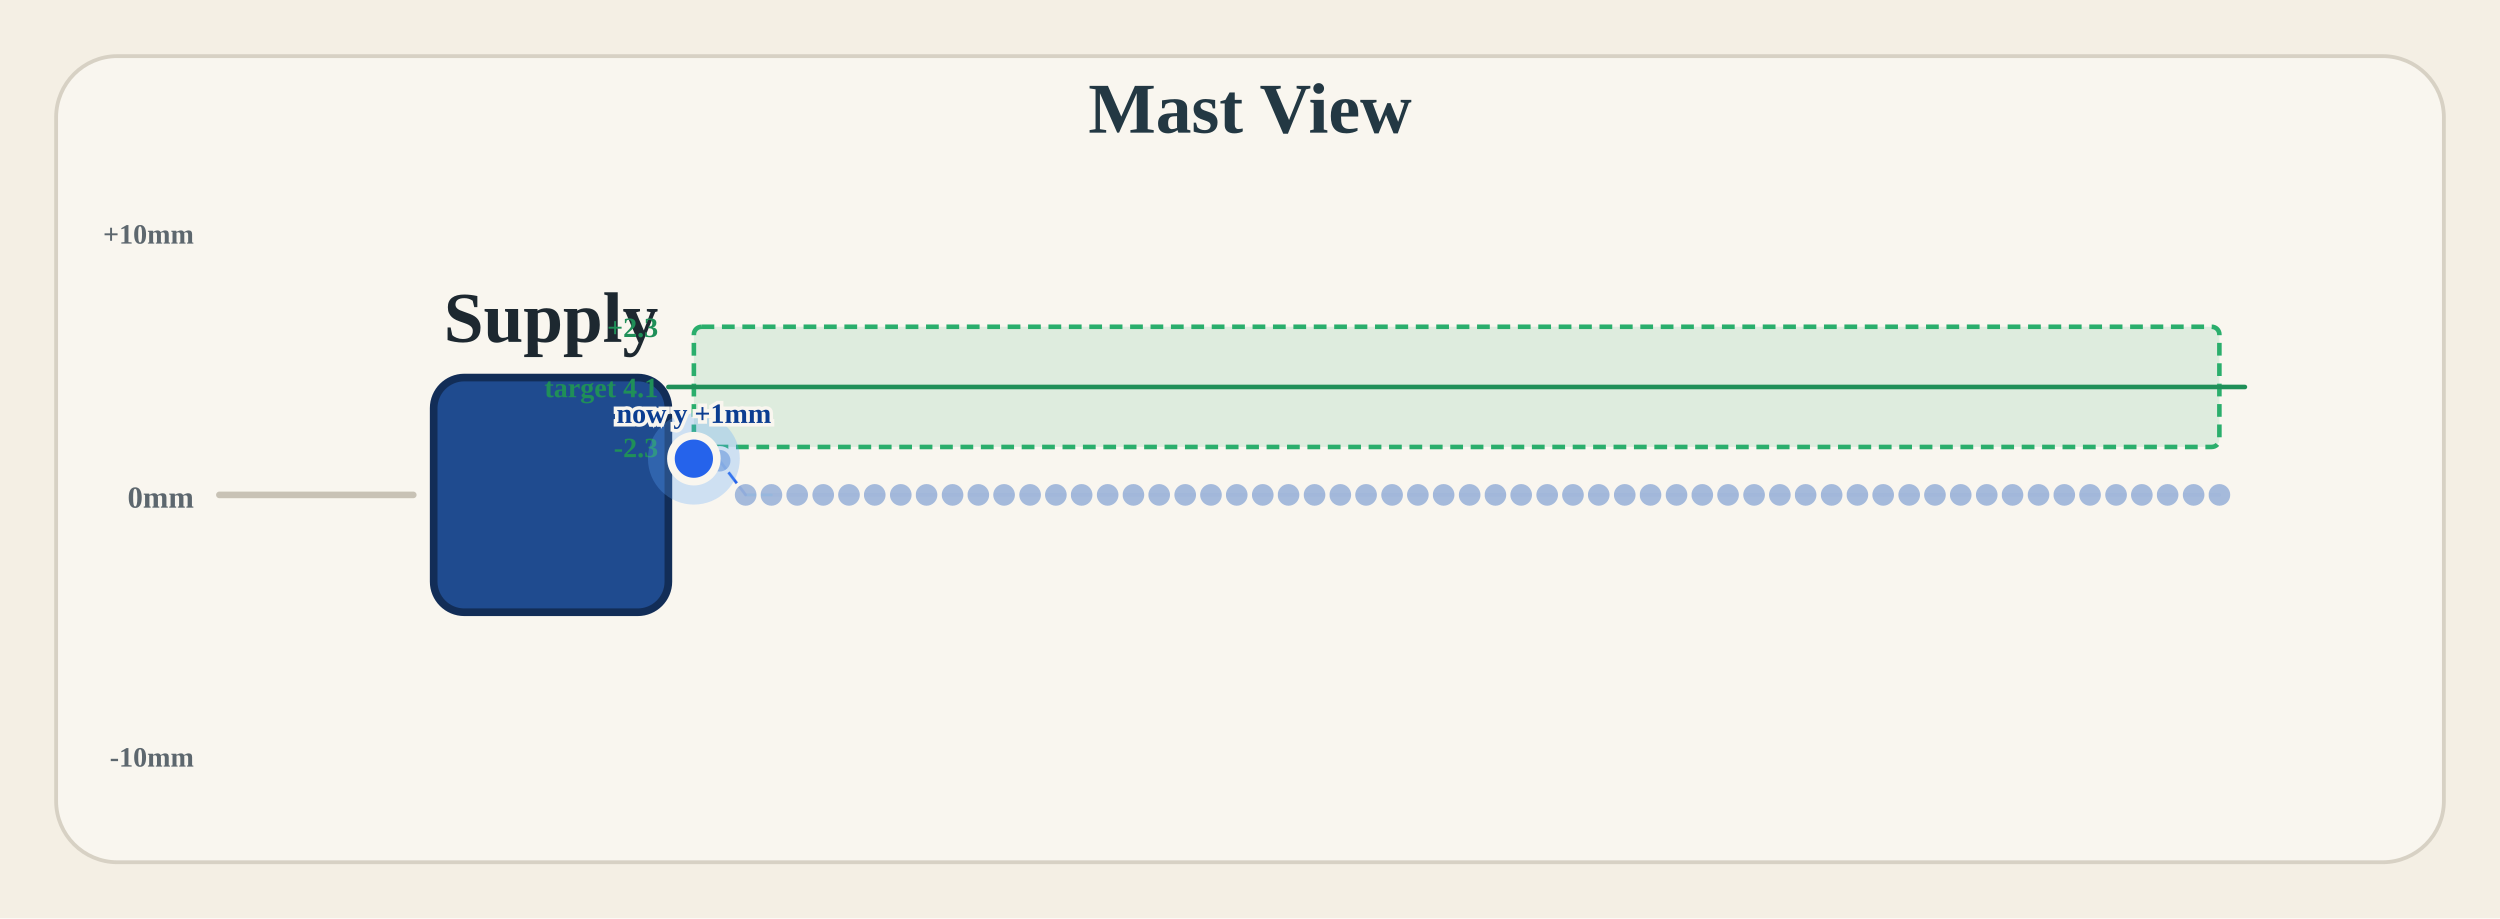
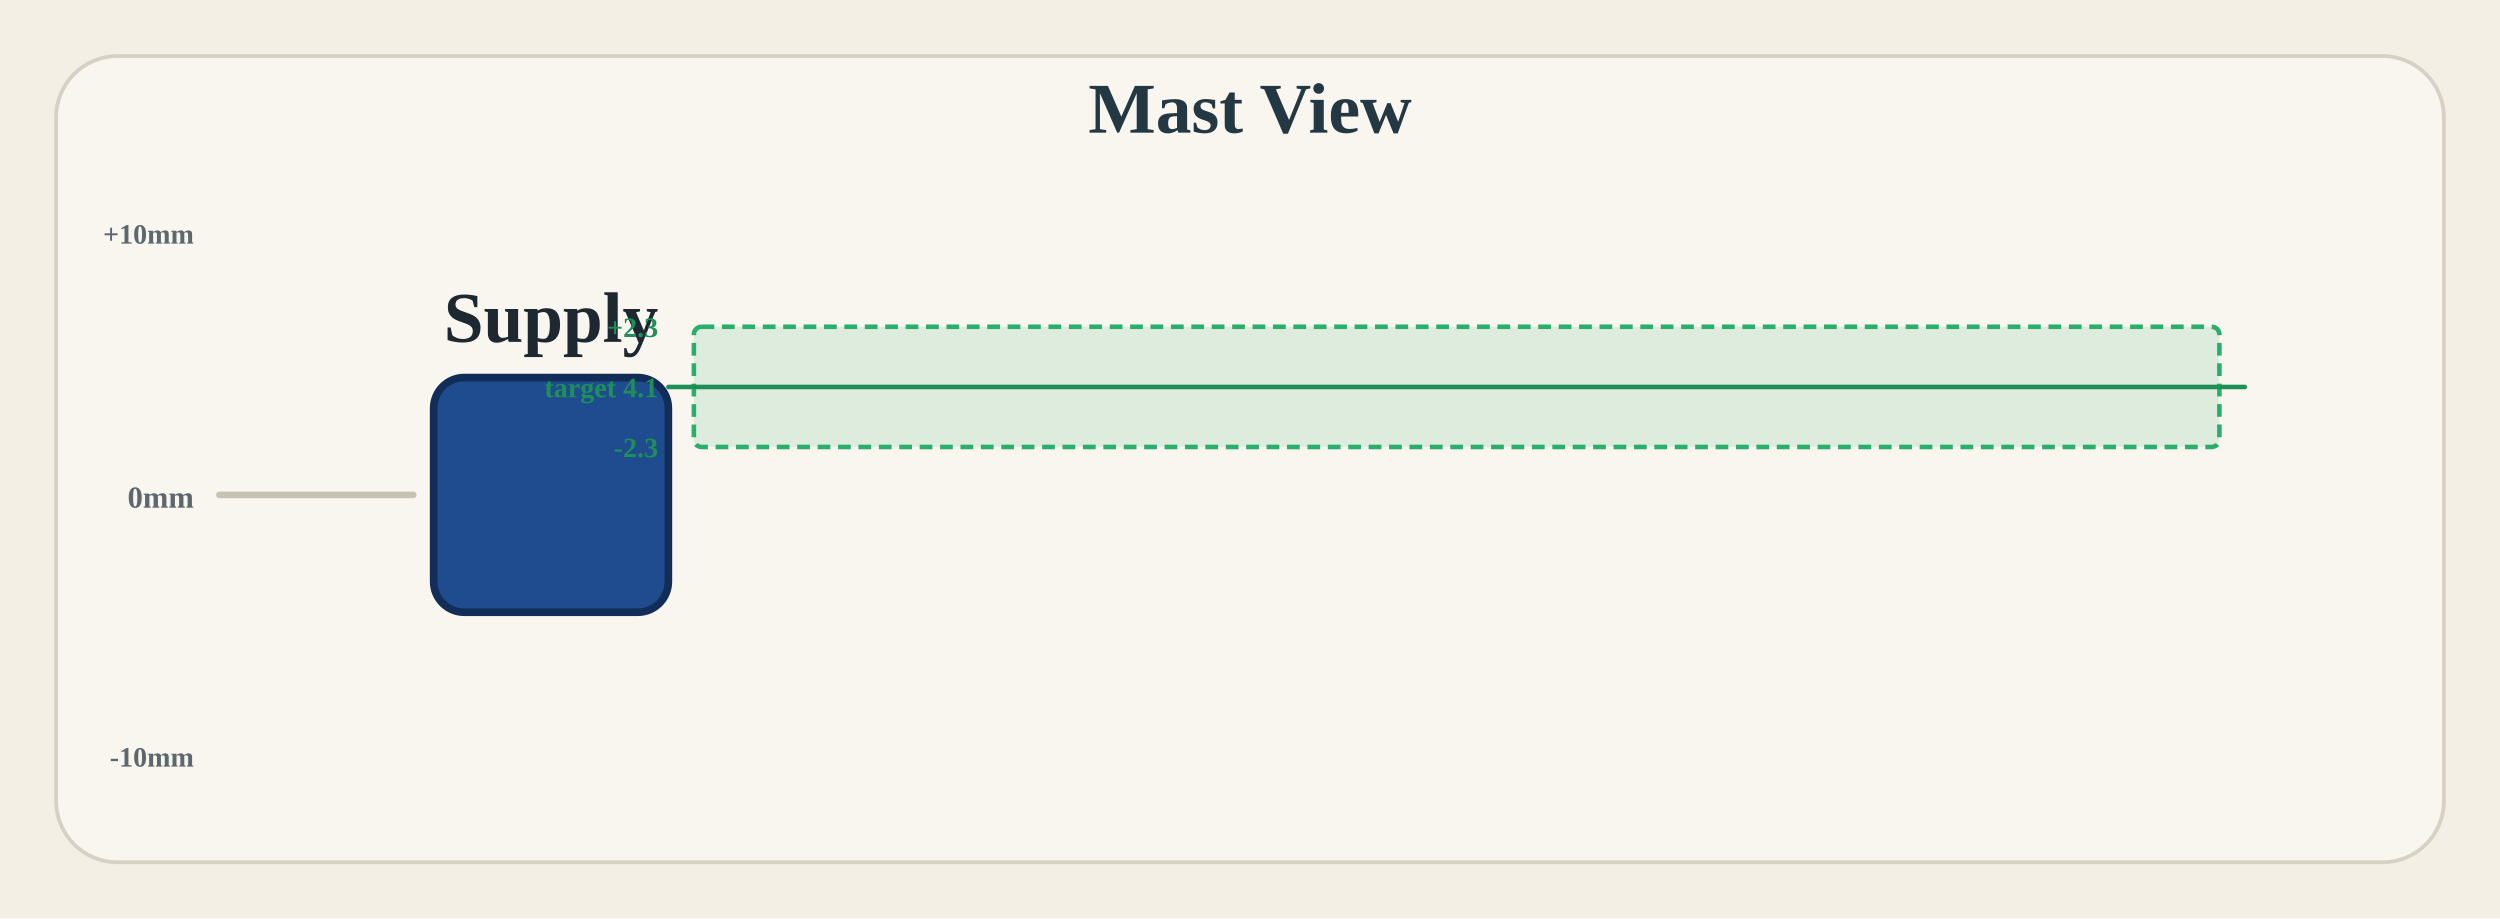
<svg xmlns="http://www.w3.org/2000/svg" width="980" height="360" viewBox="0 0 980 360">
  <rect width="100%" height="100%" fill="#f4efe4" />
  <rect x="22" y="22" width="936" height="316" rx="24" fill="#f9f6ef" stroke="#d7d1c4" stroke-width="1.5" />
  <text x="490.0" y="52.0" text-anchor="middle" font-size="28" font-weight="900" fill="#233843">Mast View</text>
  <rect x="170.0" y="148.0" width="92.0" height="92.0" fill="#1f4b8f" stroke="#122d57" stroke-width="3" rx="12.0" />
  <text x="216.0" y="134.0" text-anchor="middle" font-size="28" font-weight="600" fill="#1d2830">Supply</text>
  <line class="mast-zero-guide" x1="86.0" y1="194.0" x2="162.0" y2="194.0" stroke="#c8c2b5" stroke-width="2.6" stroke-linecap="round" />
  <text x="76.0" y="199.0" text-anchor="end" font-size="12" font-weight="700" fill="#5d676e">0mm</text>
  <text x="76.0" y="95.5" text-anchor="end" font-size="11" font-weight="600" fill="#5d676e">+10mm</text>
  <text x="76.0" y="300.5" text-anchor="end" font-size="11" font-weight="600" fill="#5d676e">-10mm</text>
  <rect x="272.0" y="128.1" width="598.0" height="47.1" fill="#2aae6c" fill-opacity="0.13" stroke="#2aae6c" stroke-width="1.8" stroke-dasharray="5 3" rx="3" />
  <line x1="262.0" y1="151.7" x2="880.0" y2="151.7" stroke="#1f8f58" stroke-width="1.8" stroke-linecap="round" />
  <text x="258.0" y="155.7" text-anchor="end" font-size="11" font-weight="800" fill="#1f8f58">target 4.1</text>
  <text x="258.0" y="132.1" text-anchor="end" font-size="11" font-weight="700" fill="#1f8f58">+2.3</text>
  <text x="258.0" y="179.2" text-anchor="end" font-size="11" font-weight="700" fill="#1f8f58">-2.3</text>
-   <g id="mast-history">
-     <line class="mast-history-lead" x1="264.0" y1="179.8" x2="272.0" y2="179.8" stroke="#0b3d91" stroke-width="1.4" stroke-linecap="round" opacity="0.95" />
-     <polyline class="mast-history-trace" points="272.0,179.8 282.1,180.6 292.3,194.0 302.4,194.0 312.5,194.0 322.7,194.0 332.8,194.0 342.9,194.0 353.1,194.0 363.2,194.0 373.4,194.0 383.5,194.0 393.6,194.0 403.8,194.0 413.9,194.0 424.0,194.0 434.2,194.0 444.3,194.0 454.4,194.0 464.6,194.0 474.7,194.0 484.8,194.0 495.0,194.0 505.1,194.0 515.3,194.0 525.4,194.0 535.5,194.0 545.7,194.0 555.8,194.0 565.9,194.0 576.1,194.0 586.2,194.0 596.3,194.0 606.5,194.0 616.6,194.0 626.7,194.0 636.9,194.0 647.0,194.0 657.2,194.0 667.3,194.0 677.4,194.0 687.6,194.0 697.7,194.0 707.8,194.0 718.0,194.0 728.1,194.0 738.2,194.0 748.4,194.0 758.5,194.0 768.6,194.0 778.8,194.0 788.9,194.0 799.1,194.0 809.2,194.0 819.3,194.0 829.5,194.0 839.6,194.0 849.7,194.0 859.9,194.0 870.0,194.0" fill="none" stroke="#9db4da" stroke-width="1.4" stroke-linecap="round" stroke-linejoin="round" opacity="0.55" />
-     <line class="mast-history-segment" data-recency="older" x1="870.0" y1="194.0" x2="859.9" y2="194.0" stroke="#d3d7dd" stroke-width="1" stroke-linecap="round" />
-     <line class="mast-history-segment" data-recency="older" x1="859.9" y1="194.0" x2="849.7" y2="194.0" stroke="#d3d7dd" stroke-width="1" stroke-linecap="round" />
-     <line class="mast-history-segment" data-recency="older" x1="849.7" y1="194.0" x2="839.6" y2="194.0" stroke="#d3d7dd" stroke-width="1" stroke-linecap="round" />
-     <line class="mast-history-segment" data-recency="older" x1="839.6" y1="194.0" x2="829.5" y2="194.0" stroke="#d3d7dd" stroke-width="1" stroke-linecap="round" />
-     <line class="mast-history-segment" data-recency="older" x1="829.5" y1="194.0" x2="819.3" y2="194.0" stroke="#d3d7dd" stroke-width="1" stroke-linecap="round" />
-     <line class="mast-history-segment" data-recency="older" x1="819.3" y1="194.0" x2="809.2" y2="194.0" stroke="#d3d7dd" stroke-width="1" stroke-linecap="round" />
-     <line class="mast-history-segment" data-recency="older" x1="809.2" y1="194.0" x2="799.1" y2="194.0" stroke="#d3d7dd" stroke-width="1" stroke-linecap="round" />
-     <line class="mast-history-segment" data-recency="older" x1="799.1" y1="194.0" x2="788.9" y2="194.0" stroke="#d3d7dd" stroke-width="1" stroke-linecap="round" />
-     <line class="mast-history-segment" data-recency="older" x1="788.9" y1="194.0" x2="778.8" y2="194.0" stroke="#d3d7dd" stroke-width="1" stroke-linecap="round" />
-     <line class="mast-history-segment" data-recency="older" x1="778.8" y1="194.0" x2="768.6" y2="194.0" stroke="#d3d7dd" stroke-width="1" stroke-linecap="round" />
-     <line class="mast-history-segment" data-recency="older" x1="768.6" y1="194.0" x2="758.5" y2="194.0" stroke="#d3d7dd" stroke-width="1" stroke-linecap="round" />
-     <line class="mast-history-segment" data-recency="older" x1="758.5" y1="194.0" x2="748.4" y2="194.0" stroke="#d3d7dd" stroke-width="1" stroke-linecap="round" />
-     <line class="mast-history-segment" data-recency="older" x1="748.4" y1="194.0" x2="738.2" y2="194.0" stroke="#d3d7dd" stroke-width="1" stroke-linecap="round" />
-     <line class="mast-history-segment" data-recency="older" x1="738.2" y1="194.0" x2="728.1" y2="194.0" stroke="#d3d7dd" stroke-width="1" stroke-linecap="round" />
-     <line class="mast-history-segment" data-recency="older" x1="728.1" y1="194.0" x2="718.0" y2="194.0" stroke="#d3d7dd" stroke-width="1" stroke-linecap="round" />
-     <line class="mast-history-segment" data-recency="older" x1="718.0" y1="194.0" x2="707.8" y2="194.0" stroke="#d3d7dd" stroke-width="1" stroke-linecap="round" />
-     <line class="mast-history-segment" data-recency="older" x1="707.8" y1="194.0" x2="697.7" y2="194.0" stroke="#d3d7dd" stroke-width="1" stroke-linecap="round" />
-     <line class="mast-history-segment" data-recency="older" x1="697.7" y1="194.0" x2="687.6" y2="194.0" stroke="#d3d7dd" stroke-width="1" stroke-linecap="round" />
-     <line class="mast-history-segment" data-recency="older" x1="687.6" y1="194.0" x2="677.4" y2="194.0" stroke="#d3d7dd" stroke-width="1" stroke-linecap="round" />
-     <line class="mast-history-segment" data-recency="older" x1="677.4" y1="194.0" x2="667.3" y2="194.0" stroke="#d3d7dd" stroke-width="1" stroke-linecap="round" />
-     <line class="mast-history-segment" data-recency="older" x1="667.3" y1="194.0" x2="657.2" y2="194.0" stroke="#d3d7dd" stroke-width="1" stroke-linecap="round" />
-     <line class="mast-history-segment" data-recency="older" x1="657.2" y1="194.0" x2="647.0" y2="194.0" stroke="#d3d7dd" stroke-width="1" stroke-linecap="round" />
-     <line class="mast-history-segment" data-recency="older" x1="647.0" y1="194.0" x2="636.9" y2="194.0" stroke="#d3d7dd" stroke-width="1" stroke-linecap="round" />
-     <line class="mast-history-segment" data-recency="older" x1="636.9" y1="194.0" x2="626.7" y2="194.0" stroke="#d3d7dd" stroke-width="1" stroke-linecap="round" />
-     <line class="mast-history-segment" data-recency="older" x1="626.7" y1="194.0" x2="616.6" y2="194.0" stroke="#d3d7dd" stroke-width="1" stroke-linecap="round" />
-     <line class="mast-history-segment" data-recency="older" x1="616.6" y1="194.0" x2="606.5" y2="194.0" stroke="#d3d7dd" stroke-width="1" stroke-linecap="round" />
-     <line class="mast-history-segment" data-recency="older" x1="606.5" y1="194.0" x2="596.3" y2="194.0" stroke="#d3d7dd" stroke-width="1" stroke-linecap="round" />
-     <line class="mast-history-segment" data-recency="older" x1="596.3" y1="194.0" x2="586.2" y2="194.0" stroke="#d3d7dd" stroke-width="1" stroke-linecap="round" />
-     <line class="mast-history-segment" data-recency="older" x1="586.2" y1="194.0" x2="576.1" y2="194.0" stroke="#d3d7dd" stroke-width="1" stroke-linecap="round" />
-     <line class="mast-history-segment" data-recency="older" x1="576.1" y1="194.0" x2="565.9" y2="194.0" stroke="#d3d7dd" stroke-width="1" stroke-linecap="round" />
-     <line class="mast-history-segment" data-recency="older" x1="565.9" y1="194.0" x2="555.8" y2="194.0" stroke="#d3d7dd" stroke-width="1" stroke-linecap="round" />
-     <line class="mast-history-segment" data-recency="older" x1="555.8" y1="194.0" x2="545.7" y2="194.0" stroke="#d3d7dd" stroke-width="1" stroke-linecap="round" />
-     <line class="mast-history-segment" data-recency="older" x1="545.7" y1="194.0" x2="535.5" y2="194.0" stroke="#d3d7dd" stroke-width="1" stroke-linecap="round" />
-     <line class="mast-history-segment" data-recency="older" x1="535.5" y1="194.0" x2="525.4" y2="194.0" stroke="#d3d7dd" stroke-width="1" stroke-linecap="round" />
-     <line class="mast-history-segment" data-recency="older" x1="525.4" y1="194.0" x2="515.3" y2="194.0" stroke="#d3d7dd" stroke-width="1" stroke-linecap="round" />
-     <line class="mast-history-segment" data-recency="older" x1="515.3" y1="194.0" x2="505.1" y2="194.0" stroke="#d3d7dd" stroke-width="1" stroke-linecap="round" />
-     <line class="mast-history-segment" data-recency="older" x1="505.1" y1="194.0" x2="495.0" y2="194.0" stroke="#d3d7dd" stroke-width="1" stroke-linecap="round" />
-     <line class="mast-history-segment" data-recency="older" x1="495.0" y1="194.0" x2="484.8" y2="194.0" stroke="#d3d7dd" stroke-width="1" stroke-linecap="round" />
-     <line class="mast-history-segment" data-recency="older" x1="484.8" y1="194.0" x2="474.7" y2="194.0" stroke="#d3d7dd" stroke-width="1" stroke-linecap="round" />
-     <line class="mast-history-segment" data-recency="older" x1="474.7" y1="194.0" x2="464.6" y2="194.0" stroke="#d3d7dd" stroke-width="1" stroke-linecap="round" />
-     <line class="mast-history-segment" data-recency="older" x1="464.6" y1="194.0" x2="454.4" y2="194.0" stroke="#d3d7dd" stroke-width="1" stroke-linecap="round" />
-     <line class="mast-history-segment" data-recency="older" x1="454.4" y1="194.0" x2="444.3" y2="194.0" stroke="#d3d7dd" stroke-width="1" stroke-linecap="round" />
-     <line class="mast-history-segment" data-recency="older" x1="444.3" y1="194.0" x2="434.2" y2="194.0" stroke="#d3d7dd" stroke-width="1" stroke-linecap="round" />
-     <line class="mast-history-segment" data-recency="older" x1="434.2" y1="194.0" x2="424.0" y2="194.0" stroke="#d3d7dd" stroke-width="1" stroke-linecap="round" />
-     <line class="mast-history-segment" data-recency="older" x1="424.0" y1="194.0" x2="413.9" y2="194.0" stroke="#d3d7dd" stroke-width="1" stroke-linecap="round" />
-     <line class="mast-history-segment" data-recency="older" x1="413.9" y1="194.0" x2="403.8" y2="194.0" stroke="#d3d7dd" stroke-width="1" stroke-linecap="round" />
-     <line class="mast-history-segment" data-recency="older" x1="403.8" y1="194.0" x2="393.6" y2="194.0" stroke="#d3d7dd" stroke-width="1" stroke-linecap="round" />
-     <line class="mast-history-segment" data-recency="older" x1="393.6" y1="194.0" x2="383.5" y2="194.0" stroke="#d3d7dd" stroke-width="1" stroke-linecap="round" />
-     <line class="mast-history-segment" data-recency="older" x1="383.5" y1="194.0" x2="373.4" y2="194.0" stroke="#d3d7dd" stroke-width="1" stroke-linecap="round" />
-     <line class="mast-history-segment" data-recency="older" x1="373.4" y1="194.0" x2="363.2" y2="194.0" stroke="#d3d7dd" stroke-width="1" stroke-linecap="round" />
-     <line class="mast-history-segment" data-recency="older" x1="363.2" y1="194.0" x2="353.1" y2="194.0" stroke="#d3d7dd" stroke-width="1" stroke-linecap="round" />
-     <line class="mast-history-segment" data-recency="older" x1="353.1" y1="194.0" x2="342.9" y2="194.0" stroke="#d3d7dd" stroke-width="1" stroke-linecap="round" />
-     <line class="mast-history-segment" data-recency="older" x1="342.9" y1="194.0" x2="332.8" y2="194.0" stroke="#d3d7dd" stroke-width="1" stroke-linecap="round" />
-     <line class="mast-history-segment" data-recency="older" x1="332.8" y1="194.0" x2="322.7" y2="194.0" stroke="#d3d7dd" stroke-width="1" stroke-linecap="round" />
-     <line class="mast-history-segment" data-recency="older" x1="322.7" y1="194.0" x2="312.5" y2="194.0" stroke="#d3d7dd" stroke-width="1" stroke-linecap="round" />
-     <line class="mast-history-segment" data-recency="older" x1="312.5" y1="194.0" x2="302.4" y2="194.0" stroke="#d3d7dd" stroke-width="1" stroke-linecap="round" />
-     <line class="mast-history-segment" data-recency="n-2" x1="302.4" y1="194.0" x2="292.3" y2="194.0" stroke="#63d7ff" stroke-width="1" stroke-linecap="round" />
-     <line class="mast-history-segment" data-recency="n-1" x1="292.3" y1="194.0" x2="282.1" y2="180.6" stroke="#2563eb" stroke-width="1" stroke-linecap="round" />
-     <line class="mast-history-segment" data-recency="current" x1="282.1" y1="180.6" x2="272.0" y2="179.8" stroke="#0b3d91" stroke-width="1" stroke-linecap="round" />
-     <circle class="mast-history-dot" data-entry="{&quot;view&quot;: &quot;mast&quot;, &quot;idx&quot;: 0, &quot;dist&quot;: 0.0, &quot;x&quot;: 0.0, &quot;y&quot;: 0.0, &quot;lift&quot;: 0.0, &quot;act&quot;: null, &quot;score&quot;: null, &quot;note&quot;: null}" cx="870.0" cy="194.0" r="5" fill="#9db4da" fill-opacity="0.9" stroke="#f9f6ef" stroke-width="1.5" style="cursor:pointer" />
-     <circle class="mast-history-dot" data-entry="{&quot;view&quot;: &quot;mast&quot;, &quot;idx&quot;: 1, &quot;dist&quot;: 0.0, &quot;x&quot;: 0.0, &quot;y&quot;: 0.0, &quot;lift&quot;: 0.0, &quot;act&quot;: null, &quot;score&quot;: null, &quot;note&quot;: null}" cx="859.9" cy="194.0" r="5" fill="#9db4da" fill-opacity="0.9" stroke="#f9f6ef" stroke-width="1.5" style="cursor:pointer" />
-     <circle class="mast-history-dot" data-entry="{&quot;view&quot;: &quot;mast&quot;, &quot;idx&quot;: 2, &quot;dist&quot;: 0.0, &quot;x&quot;: 0.0, &quot;y&quot;: 0.0, &quot;lift&quot;: 0.0, &quot;act&quot;: null, &quot;score&quot;: null, &quot;note&quot;: null}" cx="849.7" cy="194.0" r="5" fill="#9db4da" fill-opacity="0.9" stroke="#f9f6ef" stroke-width="1.5" style="cursor:pointer" />
-     <circle class="mast-history-dot" data-entry="{&quot;view&quot;: &quot;mast&quot;, &quot;idx&quot;: 3, &quot;dist&quot;: 0.0, &quot;x&quot;: 0.0, &quot;y&quot;: 0.0, &quot;lift&quot;: 0.0, &quot;act&quot;: null, &quot;score&quot;: null, &quot;note&quot;: null}" cx="839.6" cy="194.0" r="5" fill="#9db4da" fill-opacity="0.9" stroke="#f9f6ef" stroke-width="1.5" style="cursor:pointer" />
-     <circle class="mast-history-dot" data-entry="{&quot;view&quot;: &quot;mast&quot;, &quot;idx&quot;: 4, &quot;dist&quot;: 0.0, &quot;x&quot;: 0.0, &quot;y&quot;: 0.0, &quot;lift&quot;: 0.0, &quot;act&quot;: null, &quot;score&quot;: null, &quot;note&quot;: null}" cx="829.5" cy="194.0" r="5" fill="#9db4da" fill-opacity="0.9" stroke="#f9f6ef" stroke-width="1.5" style="cursor:pointer" />
-     <circle class="mast-history-dot" data-entry="{&quot;view&quot;: &quot;mast&quot;, &quot;idx&quot;: 5, &quot;dist&quot;: 0.0, &quot;x&quot;: 0.0, &quot;y&quot;: 0.0, &quot;lift&quot;: 0.0, &quot;act&quot;: null, &quot;score&quot;: null, &quot;note&quot;: null}" cx="819.3" cy="194.0" r="5" fill="#9db4da" fill-opacity="0.9" stroke="#f9f6ef" stroke-width="1.5" style="cursor:pointer" />
-     <circle class="mast-history-dot" data-entry="{&quot;view&quot;: &quot;mast&quot;, &quot;idx&quot;: 6, &quot;dist&quot;: 0.0, &quot;x&quot;: 0.0, &quot;y&quot;: 0.0, &quot;lift&quot;: 0.0, &quot;act&quot;: null, &quot;score&quot;: null, &quot;note&quot;: null}" cx="809.2" cy="194.0" r="5" fill="#9db4da" fill-opacity="0.9" stroke="#f9f6ef" stroke-width="1.5" style="cursor:pointer" />
-     <circle class="mast-history-dot" data-entry="{&quot;view&quot;: &quot;mast&quot;, &quot;idx&quot;: 7, &quot;dist&quot;: 0.0, &quot;x&quot;: 0.0, &quot;y&quot;: 0.0, &quot;lift&quot;: 0.0, &quot;act&quot;: null, &quot;score&quot;: null, &quot;note&quot;: null}" cx="799.1" cy="194.0" r="5" fill="#9db4da" fill-opacity="0.9" stroke="#f9f6ef" stroke-width="1.5" style="cursor:pointer" />
-     <circle class="mast-history-dot" data-entry="{&quot;view&quot;: &quot;mast&quot;, &quot;idx&quot;: 8, &quot;dist&quot;: 0.0, &quot;x&quot;: 0.0, &quot;y&quot;: 0.0, &quot;lift&quot;: 0.0, &quot;act&quot;: null, &quot;score&quot;: null, &quot;note&quot;: null}" cx="788.9" cy="194.0" r="5" fill="#9db4da" fill-opacity="0.9" stroke="#f9f6ef" stroke-width="1.5" style="cursor:pointer" />
-     <circle class="mast-history-dot" data-entry="{&quot;view&quot;: &quot;mast&quot;, &quot;idx&quot;: 9, &quot;dist&quot;: 0.0, &quot;x&quot;: 0.0, &quot;y&quot;: 0.0, &quot;lift&quot;: 0.0, &quot;act&quot;: null, &quot;score&quot;: null, &quot;note&quot;: null}" cx="778.8" cy="194.0" r="5" fill="#9db4da" fill-opacity="0.9" stroke="#f9f6ef" stroke-width="1.5" style="cursor:pointer" />
-     <circle class="mast-history-dot" data-entry="{&quot;view&quot;: &quot;mast&quot;, &quot;idx&quot;: 10, &quot;dist&quot;: 0.0, &quot;x&quot;: 0.0, &quot;y&quot;: 0.0, &quot;lift&quot;: 0.0, &quot;act&quot;: null, &quot;score&quot;: null, &quot;note&quot;: null}" cx="768.6" cy="194.0" r="5" fill="#9db4da" fill-opacity="0.9" stroke="#f9f6ef" stroke-width="1.5" style="cursor:pointer" />
-     <circle class="mast-history-dot" data-entry="{&quot;view&quot;: &quot;mast&quot;, &quot;idx&quot;: 11, &quot;dist&quot;: 0.0, &quot;x&quot;: 0.0, &quot;y&quot;: 0.0, &quot;lift&quot;: 0.0, &quot;act&quot;: null, &quot;score&quot;: null, &quot;note&quot;: null}" cx="758.5" cy="194.0" r="5" fill="#9db4da" fill-opacity="0.9" stroke="#f9f6ef" stroke-width="1.5" style="cursor:pointer" />
-     <circle class="mast-history-dot" data-entry="{&quot;view&quot;: &quot;mast&quot;, &quot;idx&quot;: 12, &quot;dist&quot;: 0.0, &quot;x&quot;: 0.0, &quot;y&quot;: 0.0, &quot;lift&quot;: 0.0, &quot;act&quot;: null, &quot;score&quot;: null, &quot;note&quot;: null}" cx="748.4" cy="194.0" r="5" fill="#9db4da" fill-opacity="0.9" stroke="#f9f6ef" stroke-width="1.5" style="cursor:pointer" />
-     <circle class="mast-history-dot" data-entry="{&quot;view&quot;: &quot;mast&quot;, &quot;idx&quot;: 13, &quot;dist&quot;: 0.0, &quot;x&quot;: 0.0, &quot;y&quot;: 0.0, &quot;lift&quot;: 0.0, &quot;act&quot;: null, &quot;score&quot;: null, &quot;note&quot;: null}" cx="738.2" cy="194.0" r="5" fill="#9db4da" fill-opacity="0.9" stroke="#f9f6ef" stroke-width="1.5" style="cursor:pointer" />
-     <circle class="mast-history-dot" data-entry="{&quot;view&quot;: &quot;mast&quot;, &quot;idx&quot;: 14, &quot;dist&quot;: 0.0, &quot;x&quot;: 0.0, &quot;y&quot;: 0.0, &quot;lift&quot;: 0.0, &quot;act&quot;: null, &quot;score&quot;: null, &quot;note&quot;: null}" cx="728.1" cy="194.0" r="5" fill="#9db4da" fill-opacity="0.9" stroke="#f9f6ef" stroke-width="1.5" style="cursor:pointer" />
-     <circle class="mast-history-dot" data-entry="{&quot;view&quot;: &quot;mast&quot;, &quot;idx&quot;: 15, &quot;dist&quot;: 0.0, &quot;x&quot;: 0.0, &quot;y&quot;: 0.0, &quot;lift&quot;: 0.0, &quot;act&quot;: null, &quot;score&quot;: null, &quot;note&quot;: null}" cx="718.0" cy="194.0" r="5" fill="#9db4da" fill-opacity="0.9" stroke="#f9f6ef" stroke-width="1.5" style="cursor:pointer" />
-     <circle class="mast-history-dot" data-entry="{&quot;view&quot;: &quot;mast&quot;, &quot;idx&quot;: 16, &quot;dist&quot;: 0.0, &quot;x&quot;: 0.0, &quot;y&quot;: 0.0, &quot;lift&quot;: 0.0, &quot;act&quot;: null, &quot;score&quot;: null, &quot;note&quot;: null}" cx="707.8" cy="194.0" r="5" fill="#9db4da" fill-opacity="0.9" stroke="#f9f6ef" stroke-width="1.5" style="cursor:pointer" />
-     <circle class="mast-history-dot" data-entry="{&quot;view&quot;: &quot;mast&quot;, &quot;idx&quot;: 17, &quot;dist&quot;: 0.0, &quot;x&quot;: 0.0, &quot;y&quot;: 0.0, &quot;lift&quot;: 0.0, &quot;act&quot;: null, &quot;score&quot;: null, &quot;note&quot;: null}" cx="697.7" cy="194.0" r="5" fill="#9db4da" fill-opacity="0.9" stroke="#f9f6ef" stroke-width="1.5" style="cursor:pointer" />
-     <circle class="mast-history-dot" data-entry="{&quot;view&quot;: &quot;mast&quot;, &quot;idx&quot;: 18, &quot;dist&quot;: 0.0, &quot;x&quot;: 0.0, &quot;y&quot;: 0.0, &quot;lift&quot;: 0.0, &quot;act&quot;: null, &quot;score&quot;: null, &quot;note&quot;: null}" cx="687.6" cy="194.0" r="5" fill="#9db4da" fill-opacity="0.9" stroke="#f9f6ef" stroke-width="1.5" style="cursor:pointer" />
-     <circle class="mast-history-dot" data-entry="{&quot;view&quot;: &quot;mast&quot;, &quot;idx&quot;: 19, &quot;dist&quot;: 0.0, &quot;x&quot;: 0.0, &quot;y&quot;: 0.0, &quot;lift&quot;: 0.0, &quot;act&quot;: null, &quot;score&quot;: null, &quot;note&quot;: null}" cx="677.4" cy="194.0" r="5" fill="#9db4da" fill-opacity="0.9" stroke="#f9f6ef" stroke-width="1.5" style="cursor:pointer" />
-     <circle class="mast-history-dot" data-entry="{&quot;view&quot;: &quot;mast&quot;, &quot;idx&quot;: 20, &quot;dist&quot;: 0.0, &quot;x&quot;: 0.0, &quot;y&quot;: 0.0, &quot;lift&quot;: 0.0, &quot;act&quot;: null, &quot;score&quot;: null, &quot;note&quot;: null}" cx="667.3" cy="194.0" r="5" fill="#9db4da" fill-opacity="0.9" stroke="#f9f6ef" stroke-width="1.5" style="cursor:pointer" />
-     <circle class="mast-history-dot" data-entry="{&quot;view&quot;: &quot;mast&quot;, &quot;idx&quot;: 21, &quot;dist&quot;: 0.0, &quot;x&quot;: 0.0, &quot;y&quot;: 0.0, &quot;lift&quot;: 0.0, &quot;act&quot;: null, &quot;score&quot;: null, &quot;note&quot;: null}" cx="657.2" cy="194.0" r="5" fill="#9db4da" fill-opacity="0.9" stroke="#f9f6ef" stroke-width="1.5" style="cursor:pointer" />
-     <circle class="mast-history-dot" data-entry="{&quot;view&quot;: &quot;mast&quot;, &quot;idx&quot;: 22, &quot;dist&quot;: 0.0, &quot;x&quot;: 0.0, &quot;y&quot;: 0.0, &quot;lift&quot;: 0.0, &quot;act&quot;: null, &quot;score&quot;: null, &quot;note&quot;: null}" cx="647.0" cy="194.0" r="5" fill="#9db4da" fill-opacity="0.9" stroke="#f9f6ef" stroke-width="1.5" style="cursor:pointer" />
-     <circle class="mast-history-dot" data-entry="{&quot;view&quot;: &quot;mast&quot;, &quot;idx&quot;: 23, &quot;dist&quot;: 0.0, &quot;x&quot;: 0.0, &quot;y&quot;: 0.0, &quot;lift&quot;: 0.0, &quot;act&quot;: null, &quot;score&quot;: null, &quot;note&quot;: null}" cx="636.9" cy="194.0" r="5" fill="#9db4da" fill-opacity="0.9" stroke="#f9f6ef" stroke-width="1.5" style="cursor:pointer" />
-     <circle class="mast-history-dot" data-entry="{&quot;view&quot;: &quot;mast&quot;, &quot;idx&quot;: 24, &quot;dist&quot;: 0.0, &quot;x&quot;: 0.0, &quot;y&quot;: 0.0, &quot;lift&quot;: 0.0, &quot;act&quot;: null, &quot;score&quot;: null, &quot;note&quot;: null}" cx="626.7" cy="194.0" r="5" fill="#9db4da" fill-opacity="0.9" stroke="#f9f6ef" stroke-width="1.5" style="cursor:pointer" />
-     <circle class="mast-history-dot" data-entry="{&quot;view&quot;: &quot;mast&quot;, &quot;idx&quot;: 25, &quot;dist&quot;: 0.0, &quot;x&quot;: 0.0, &quot;y&quot;: 0.0, &quot;lift&quot;: 0.0, &quot;act&quot;: null, &quot;score&quot;: null, &quot;note&quot;: null}" cx="616.6" cy="194.0" r="5" fill="#9db4da" fill-opacity="0.9" stroke="#f9f6ef" stroke-width="1.5" style="cursor:pointer" />
-     <circle class="mast-history-dot" data-entry="{&quot;view&quot;: &quot;mast&quot;, &quot;idx&quot;: 26, &quot;dist&quot;: 0.0, &quot;x&quot;: 0.0, &quot;y&quot;: 0.0, &quot;lift&quot;: 0.0, &quot;act&quot;: null, &quot;score&quot;: null, &quot;note&quot;: null}" cx="606.5" cy="194.0" r="5" fill="#9db4da" fill-opacity="0.9" stroke="#f9f6ef" stroke-width="1.5" style="cursor:pointer" />
-     <circle class="mast-history-dot" data-entry="{&quot;view&quot;: &quot;mast&quot;, &quot;idx&quot;: 27, &quot;dist&quot;: 0.0, &quot;x&quot;: 0.0, &quot;y&quot;: 0.0, &quot;lift&quot;: 0.0, &quot;act&quot;: null, &quot;score&quot;: null, &quot;note&quot;: null}" cx="596.3" cy="194.0" r="5" fill="#9db4da" fill-opacity="0.9" stroke="#f9f6ef" stroke-width="1.5" style="cursor:pointer" />
-     <circle class="mast-history-dot" data-entry="{&quot;view&quot;: &quot;mast&quot;, &quot;idx&quot;: 28, &quot;dist&quot;: 0.0, &quot;x&quot;: 0.0, &quot;y&quot;: 0.0, &quot;lift&quot;: 0.0, &quot;act&quot;: null, &quot;score&quot;: null, &quot;note&quot;: null}" cx="586.2" cy="194.0" r="5" fill="#9db4da" fill-opacity="0.9" stroke="#f9f6ef" stroke-width="1.5" style="cursor:pointer" />
-     <circle class="mast-history-dot" data-entry="{&quot;view&quot;: &quot;mast&quot;, &quot;idx&quot;: 29, &quot;dist&quot;: 0.0, &quot;x&quot;: 0.0, &quot;y&quot;: 0.0, &quot;lift&quot;: 0.0, &quot;act&quot;: null, &quot;score&quot;: null, &quot;note&quot;: null}" cx="576.1" cy="194.0" r="5" fill="#9db4da" fill-opacity="0.9" stroke="#f9f6ef" stroke-width="1.5" style="cursor:pointer" />
-     <circle class="mast-history-dot" data-entry="{&quot;view&quot;: &quot;mast&quot;, &quot;idx&quot;: 30, &quot;dist&quot;: 0.0, &quot;x&quot;: 0.0, &quot;y&quot;: 0.0, &quot;lift&quot;: 0.0, &quot;act&quot;: null, &quot;score&quot;: null, &quot;note&quot;: null}" cx="565.9" cy="194.0" r="5" fill="#9db4da" fill-opacity="0.9" stroke="#f9f6ef" stroke-width="1.5" style="cursor:pointer" />
-     <circle class="mast-history-dot" data-entry="{&quot;view&quot;: &quot;mast&quot;, &quot;idx&quot;: 31, &quot;dist&quot;: 0.0, &quot;x&quot;: 0.0, &quot;y&quot;: 0.0, &quot;lift&quot;: 0.0, &quot;act&quot;: null, &quot;score&quot;: null, &quot;note&quot;: null}" cx="555.8" cy="194.0" r="5" fill="#9db4da" fill-opacity="0.9" stroke="#f9f6ef" stroke-width="1.5" style="cursor:pointer" />
-     <circle class="mast-history-dot" data-entry="{&quot;view&quot;: &quot;mast&quot;, &quot;idx&quot;: 32, &quot;dist&quot;: 0.0, &quot;x&quot;: 0.0, &quot;y&quot;: 0.0, &quot;lift&quot;: 0.0, &quot;act&quot;: null, &quot;score&quot;: null, &quot;note&quot;: null}" cx="545.7" cy="194.0" r="5" fill="#9db4da" fill-opacity="0.9" stroke="#f9f6ef" stroke-width="1.5" style="cursor:pointer" />
-     <circle class="mast-history-dot" data-entry="{&quot;view&quot;: &quot;mast&quot;, &quot;idx&quot;: 33, &quot;dist&quot;: 0.0, &quot;x&quot;: 0.0, &quot;y&quot;: 0.0, &quot;lift&quot;: 0.0, &quot;act&quot;: null, &quot;score&quot;: null, &quot;note&quot;: null}" cx="535.5" cy="194.0" r="5" fill="#9db4da" fill-opacity="0.9" stroke="#f9f6ef" stroke-width="1.5" style="cursor:pointer" />
-     <circle class="mast-history-dot" data-entry="{&quot;view&quot;: &quot;mast&quot;, &quot;idx&quot;: 34, &quot;dist&quot;: 0.0, &quot;x&quot;: 0.0, &quot;y&quot;: 0.0, &quot;lift&quot;: 0.0, &quot;act&quot;: null, &quot;score&quot;: null, &quot;note&quot;: null}" cx="525.4" cy="194.0" r="5" fill="#9db4da" fill-opacity="0.9" stroke="#f9f6ef" stroke-width="1.5" style="cursor:pointer" />
-     <circle class="mast-history-dot" data-entry="{&quot;view&quot;: &quot;mast&quot;, &quot;idx&quot;: 35, &quot;dist&quot;: 0.0, &quot;x&quot;: 0.0, &quot;y&quot;: 0.0, &quot;lift&quot;: 0.0, &quot;act&quot;: null, &quot;score&quot;: null, &quot;note&quot;: null}" cx="515.3" cy="194.0" r="5" fill="#9db4da" fill-opacity="0.9" stroke="#f9f6ef" stroke-width="1.5" style="cursor:pointer" />
-     <circle class="mast-history-dot" data-entry="{&quot;view&quot;: &quot;mast&quot;, &quot;idx&quot;: 36, &quot;dist&quot;: 0.0, &quot;x&quot;: 0.0, &quot;y&quot;: 0.0, &quot;lift&quot;: 0.0, &quot;act&quot;: null, &quot;score&quot;: null, &quot;note&quot;: null}" cx="505.1" cy="194.0" r="5" fill="#9db4da" fill-opacity="0.9" stroke="#f9f6ef" stroke-width="1.5" style="cursor:pointer" />
-     <circle class="mast-history-dot" data-entry="{&quot;view&quot;: &quot;mast&quot;, &quot;idx&quot;: 37, &quot;dist&quot;: 0.0, &quot;x&quot;: 0.0, &quot;y&quot;: 0.0, &quot;lift&quot;: 0.0, &quot;act&quot;: null, &quot;score&quot;: null, &quot;note&quot;: null}" cx="495.0" cy="194.0" r="5" fill="#9db4da" fill-opacity="0.9" stroke="#f9f6ef" stroke-width="1.5" style="cursor:pointer" />
-     <circle class="mast-history-dot" data-entry="{&quot;view&quot;: &quot;mast&quot;, &quot;idx&quot;: 38, &quot;dist&quot;: 0.0, &quot;x&quot;: 0.0, &quot;y&quot;: 0.0, &quot;lift&quot;: 0.0, &quot;act&quot;: null, &quot;score&quot;: null, &quot;note&quot;: null}" cx="484.8" cy="194.0" r="5" fill="#9db4da" fill-opacity="0.9" stroke="#f9f6ef" stroke-width="1.5" style="cursor:pointer" />
-     <circle class="mast-history-dot" data-entry="{&quot;view&quot;: &quot;mast&quot;, &quot;idx&quot;: 39, &quot;dist&quot;: 0.0, &quot;x&quot;: 0.0, &quot;y&quot;: 0.0, &quot;lift&quot;: 0.0, &quot;act&quot;: null, &quot;score&quot;: null, &quot;note&quot;: null}" cx="474.7" cy="194.0" r="5" fill="#9db4da" fill-opacity="0.9" stroke="#f9f6ef" stroke-width="1.5" style="cursor:pointer" />
-     <circle class="mast-history-dot" data-entry="{&quot;view&quot;: &quot;mast&quot;, &quot;idx&quot;: 40, &quot;dist&quot;: 0.0, &quot;x&quot;: 0.0, &quot;y&quot;: 0.0, &quot;lift&quot;: 0.0, &quot;act&quot;: null, &quot;score&quot;: null, &quot;note&quot;: null}" cx="464.6" cy="194.0" r="5" fill="#9db4da" fill-opacity="0.9" stroke="#f9f6ef" stroke-width="1.5" style="cursor:pointer" />
-     <circle class="mast-history-dot" data-entry="{&quot;view&quot;: &quot;mast&quot;, &quot;idx&quot;: 41, &quot;dist&quot;: 0.0, &quot;x&quot;: 0.0, &quot;y&quot;: 0.0, &quot;lift&quot;: 0.0, &quot;act&quot;: null, &quot;score&quot;: null, &quot;note&quot;: null}" cx="454.4" cy="194.0" r="5" fill="#9db4da" fill-opacity="0.9" stroke="#f9f6ef" stroke-width="1.5" style="cursor:pointer" />
-     <circle class="mast-history-dot" data-entry="{&quot;view&quot;: &quot;mast&quot;, &quot;idx&quot;: 42, &quot;dist&quot;: 0.0, &quot;x&quot;: 0.0, &quot;y&quot;: 0.0, &quot;lift&quot;: 0.0, &quot;act&quot;: null, &quot;score&quot;: null, &quot;note&quot;: null}" cx="444.3" cy="194.0" r="5" fill="#9db4da" fill-opacity="0.9" stroke="#f9f6ef" stroke-width="1.5" style="cursor:pointer" />
-     <circle class="mast-history-dot" data-entry="{&quot;view&quot;: &quot;mast&quot;, &quot;idx&quot;: 43, &quot;dist&quot;: 0.0, &quot;x&quot;: 0.0, &quot;y&quot;: 0.0, &quot;lift&quot;: 0.0, &quot;act&quot;: null, &quot;score&quot;: null, &quot;note&quot;: null}" cx="434.2" cy="194.0" r="5" fill="#9db4da" fill-opacity="0.9" stroke="#f9f6ef" stroke-width="1.5" style="cursor:pointer" />
-     <circle class="mast-history-dot" data-entry="{&quot;view&quot;: &quot;mast&quot;, &quot;idx&quot;: 44, &quot;dist&quot;: 0.0, &quot;x&quot;: 0.0, &quot;y&quot;: 0.0, &quot;lift&quot;: 0.0, &quot;act&quot;: null, &quot;score&quot;: null, &quot;note&quot;: null}" cx="424.0" cy="194.0" r="5" fill="#9db4da" fill-opacity="0.9" stroke="#f9f6ef" stroke-width="1.5" style="cursor:pointer" />
-     <circle class="mast-history-dot" data-entry="{&quot;view&quot;: &quot;mast&quot;, &quot;idx&quot;: 45, &quot;dist&quot;: 0.0, &quot;x&quot;: 0.0, &quot;y&quot;: 0.0, &quot;lift&quot;: 0.0, &quot;act&quot;: null, &quot;score&quot;: null, &quot;note&quot;: null}" cx="413.9" cy="194.0" r="5" fill="#9db4da" fill-opacity="0.9" stroke="#f9f6ef" stroke-width="1.5" style="cursor:pointer" />
-     <circle class="mast-history-dot" data-entry="{&quot;view&quot;: &quot;mast&quot;, &quot;idx&quot;: 46, &quot;dist&quot;: 0.0, &quot;x&quot;: 0.0, &quot;y&quot;: 0.0, &quot;lift&quot;: 0.0, &quot;act&quot;: null, &quot;score&quot;: null, &quot;note&quot;: null}" cx="403.8" cy="194.0" r="5" fill="#9db4da" fill-opacity="0.9" stroke="#f9f6ef" stroke-width="1.5" style="cursor:pointer" />
-     <circle class="mast-history-dot" data-entry="{&quot;view&quot;: &quot;mast&quot;, &quot;idx&quot;: 47, &quot;dist&quot;: 0.0, &quot;x&quot;: 0.0, &quot;y&quot;: 0.0, &quot;lift&quot;: 0.0, &quot;act&quot;: null, &quot;score&quot;: null, &quot;note&quot;: null}" cx="393.6" cy="194.0" r="5" fill="#9db4da" fill-opacity="0.9" stroke="#f9f6ef" stroke-width="1.5" style="cursor:pointer" />
-     <circle class="mast-history-dot" data-entry="{&quot;view&quot;: &quot;mast&quot;, &quot;idx&quot;: 48, &quot;dist&quot;: 0.0, &quot;x&quot;: 0.0, &quot;y&quot;: 0.0, &quot;lift&quot;: 0.0, &quot;act&quot;: null, &quot;score&quot;: null, &quot;note&quot;: null}" cx="383.5" cy="194.0" r="5" fill="#9db4da" fill-opacity="0.9" stroke="#f9f6ef" stroke-width="1.5" style="cursor:pointer" />
-     <circle class="mast-history-dot" data-entry="{&quot;view&quot;: &quot;mast&quot;, &quot;idx&quot;: 49, &quot;dist&quot;: 0.0, &quot;x&quot;: 0.0, &quot;y&quot;: 0.0, &quot;lift&quot;: 0.0, &quot;act&quot;: null, &quot;score&quot;: null, &quot;note&quot;: null}" cx="373.4" cy="194.0" r="5" fill="#9db4da" fill-opacity="0.9" stroke="#f9f6ef" stroke-width="1.5" style="cursor:pointer" />
-     <circle class="mast-history-dot" data-entry="{&quot;view&quot;: &quot;mast&quot;, &quot;idx&quot;: 50, &quot;dist&quot;: 0.0, &quot;x&quot;: 0.0, &quot;y&quot;: 0.0, &quot;lift&quot;: 0.0, &quot;act&quot;: null, &quot;score&quot;: null, &quot;note&quot;: null}" cx="363.2" cy="194.0" r="5" fill="#9db4da" fill-opacity="0.9" stroke="#f9f6ef" stroke-width="1.5" style="cursor:pointer" />
-     <circle class="mast-history-dot" data-entry="{&quot;view&quot;: &quot;mast&quot;, &quot;idx&quot;: 51, &quot;dist&quot;: 0.0, &quot;x&quot;: 0.0, &quot;y&quot;: 0.0, &quot;lift&quot;: 0.0, &quot;act&quot;: null, &quot;score&quot;: null, &quot;note&quot;: null}" cx="353.1" cy="194.0" r="5" fill="#9db4da" fill-opacity="0.9" stroke="#f9f6ef" stroke-width="1.5" style="cursor:pointer" />
-     <circle class="mast-history-dot" data-entry="{&quot;view&quot;: &quot;mast&quot;, &quot;idx&quot;: 52, &quot;dist&quot;: 0.0, &quot;x&quot;: 0.0, &quot;y&quot;: 0.0, &quot;lift&quot;: 0.0, &quot;act&quot;: null, &quot;score&quot;: null, &quot;note&quot;: null}" cx="342.9" cy="194.0" r="5" fill="#9db4da" fill-opacity="0.9" stroke="#f9f6ef" stroke-width="1.5" style="cursor:pointer" />
-     <circle class="mast-history-dot" data-entry="{&quot;view&quot;: &quot;mast&quot;, &quot;idx&quot;: 53, &quot;dist&quot;: 0.0, &quot;x&quot;: 0.0, &quot;y&quot;: 0.0, &quot;lift&quot;: 0.0, &quot;act&quot;: null, &quot;score&quot;: null, &quot;note&quot;: null}" cx="332.8" cy="194.0" r="5" fill="#9db4da" fill-opacity="0.9" stroke="#f9f6ef" stroke-width="1.5" style="cursor:pointer" />
-     <circle class="mast-history-dot" data-entry="{&quot;view&quot;: &quot;mast&quot;, &quot;idx&quot;: 54, &quot;dist&quot;: 0.0, &quot;x&quot;: 0.0, &quot;y&quot;: 0.0, &quot;lift&quot;: 0.0, &quot;act&quot;: null, &quot;score&quot;: null, &quot;note&quot;: null}" cx="322.7" cy="194.0" r="5" fill="#9db4da" fill-opacity="0.9" stroke="#f9f6ef" stroke-width="1.5" style="cursor:pointer" />
-     <circle class="mast-history-dot" data-entry="{&quot;view&quot;: &quot;mast&quot;, &quot;idx&quot;: 55, &quot;dist&quot;: 0.0, &quot;x&quot;: 0.0, &quot;y&quot;: 0.0, &quot;lift&quot;: 0.0, &quot;act&quot;: null, &quot;score&quot;: null, &quot;note&quot;: null}" cx="312.5" cy="194.0" r="5" fill="#9db4da" fill-opacity="0.9" stroke="#f9f6ef" stroke-width="1.5" style="cursor:pointer" />
-     <circle class="mast-history-dot" data-entry="{&quot;view&quot;: &quot;mast&quot;, &quot;idx&quot;: 56, &quot;dist&quot;: 0.0, &quot;x&quot;: 0.0, &quot;y&quot;: 0.0, &quot;lift&quot;: 0.0, &quot;act&quot;: null, &quot;score&quot;: null, &quot;note&quot;: null}" cx="302.4" cy="194.0" r="5" fill="#9db4da" fill-opacity="0.9" stroke="#f9f6ef" stroke-width="1.5" style="cursor:pointer" />
-     <circle class="mast-history-dot" data-entry="{&quot;view&quot;: &quot;mast&quot;, &quot;idx&quot;: 57, &quot;dist&quot;: 0.0, &quot;x&quot;: 0.0, &quot;y&quot;: 0.0, &quot;lift&quot;: 0.0, &quot;act&quot;: null, &quot;score&quot;: null, &quot;note&quot;: null}" cx="292.3" cy="194.0" r="5" fill="#9db4da" fill-opacity="0.9" stroke="#f9f6ef" stroke-width="1.5" style="cursor:pointer" />
-     <circle class="mast-history-dot" data-entry="{&quot;view&quot;: &quot;mast&quot;, &quot;idx&quot;: 58, &quot;dist&quot;: 831.7, &quot;x&quot;: -309.8, &quot;y&quot;: 1.31, &quot;lift&quot;: 0.0, &quot;act&quot;: null, &quot;score&quot;: null, &quot;note&quot;: null}" cx="282.1" cy="180.6" r="5" fill="#9db4da" fill-opacity="0.9" stroke="#f9f6ef" stroke-width="1.5" style="cursor:pointer" />
-     <circle class="mast-history-dot" data-entry="{&quot;view&quot;: &quot;mast&quot;, &quot;idx&quot;: 59, &quot;dist&quot;: 824.7, &quot;x&quot;: -298.87, &quot;y&quot;: 1.38, &quot;lift&quot;: 0.0, &quot;act&quot;: null, &quot;score&quot;: null, &quot;note&quot;: null}" cx="272.0" cy="179.8" r="5" fill="#0b3d91" fill-opacity="0.9" stroke="#f9f6ef" stroke-width="1.5" style="cursor:pointer" />
-   </g>
-   <g class="current-position" data-view="mast">
-     <line class="current-position-lead" data-view="mast" x1="264.0" y1="179.8" x2="272.0" y2="179.8" stroke="#2563eb" stroke-width="2.2" stroke-linecap="round" opacity="0.9" />
-     <circle class="current-position-halo" data-view="mast" cx="272.0" cy="179.8" r="18.0" fill="#60a5fa" fill-opacity="0.28" />
-     <circle class="current-position-dot" data-view="mast" data-entry="{&quot;view&quot;: &quot;mast&quot;, &quot;idx&quot;: &quot;current&quot;, &quot;dist&quot;: 824.7, &quot;x&quot;: -298.87, &quot;y&quot;: 1.38, &quot;lift&quot;: 0.0}" cx="272.0" cy="179.8" r="9.0" fill="#2563eb" stroke="#f9f6ef" stroke-width="3.0" />
-     <text class="current-position-label" data-view="mast" x="272.0" y="165.8" text-anchor="middle" font-size="11" font-weight="900" fill="#0b3d91" stroke="#f9f6ef" stroke-width="2.8" paint-order="stroke">now y +1mm</text>
-   </g>
</svg>
